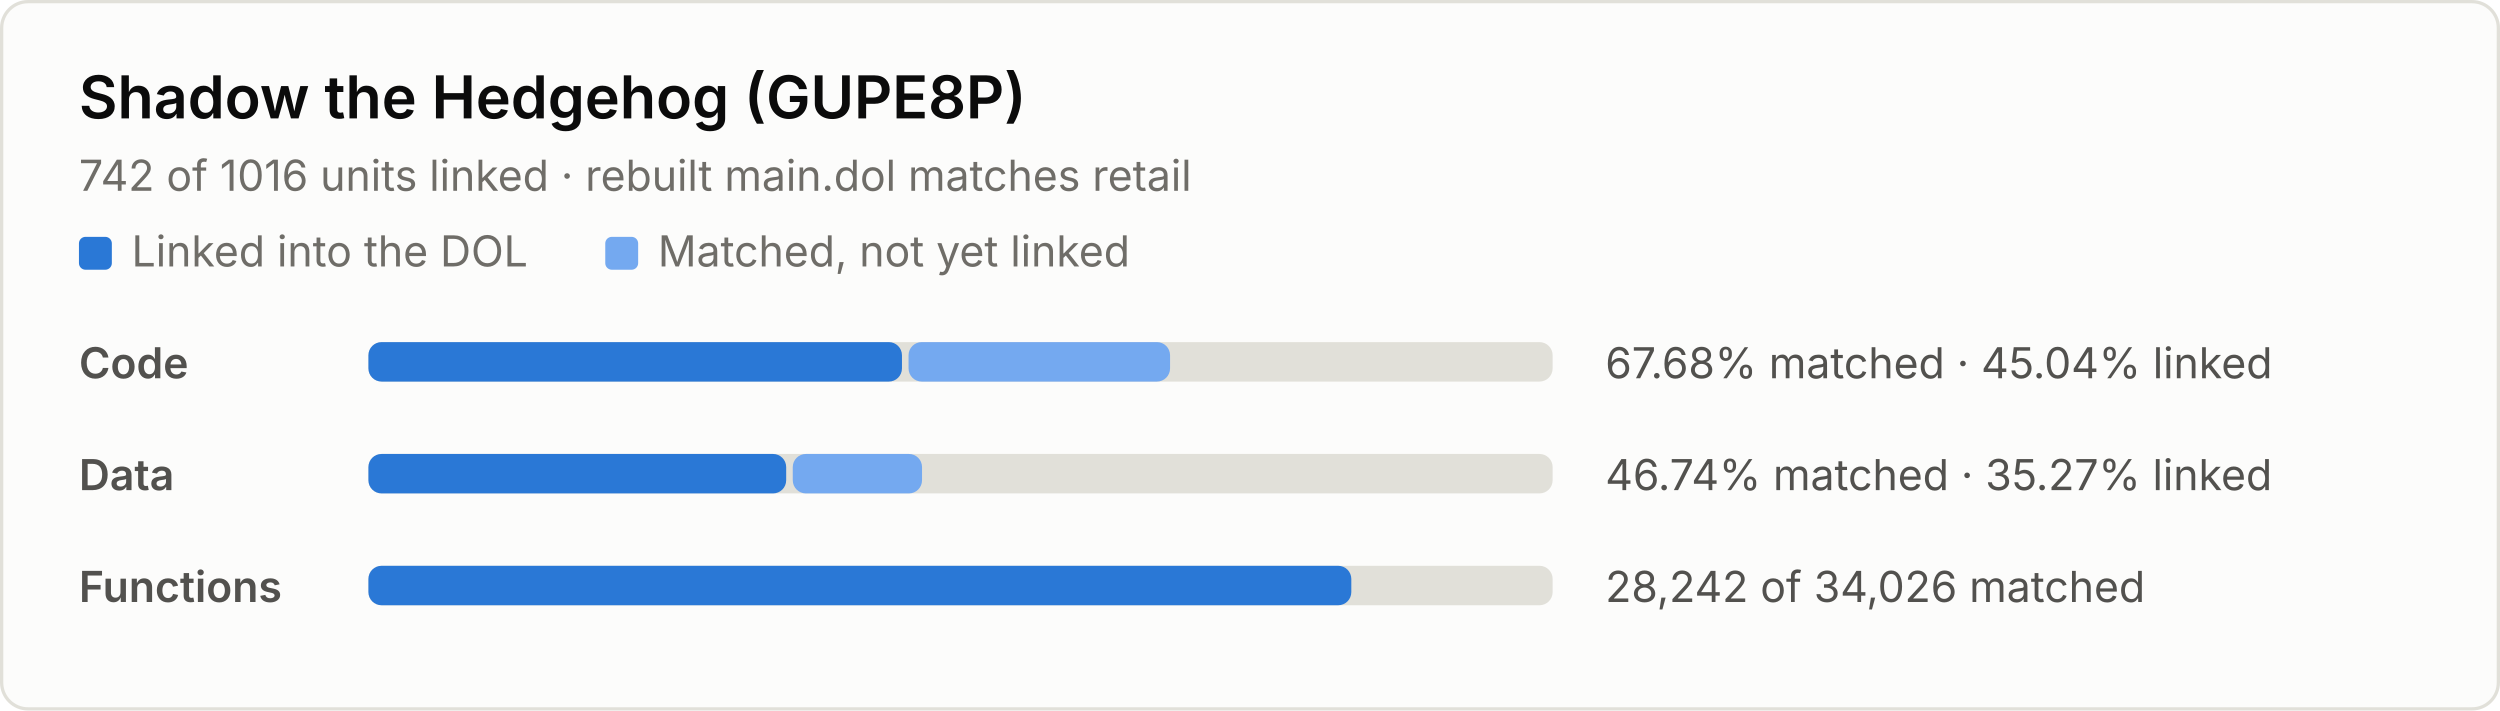
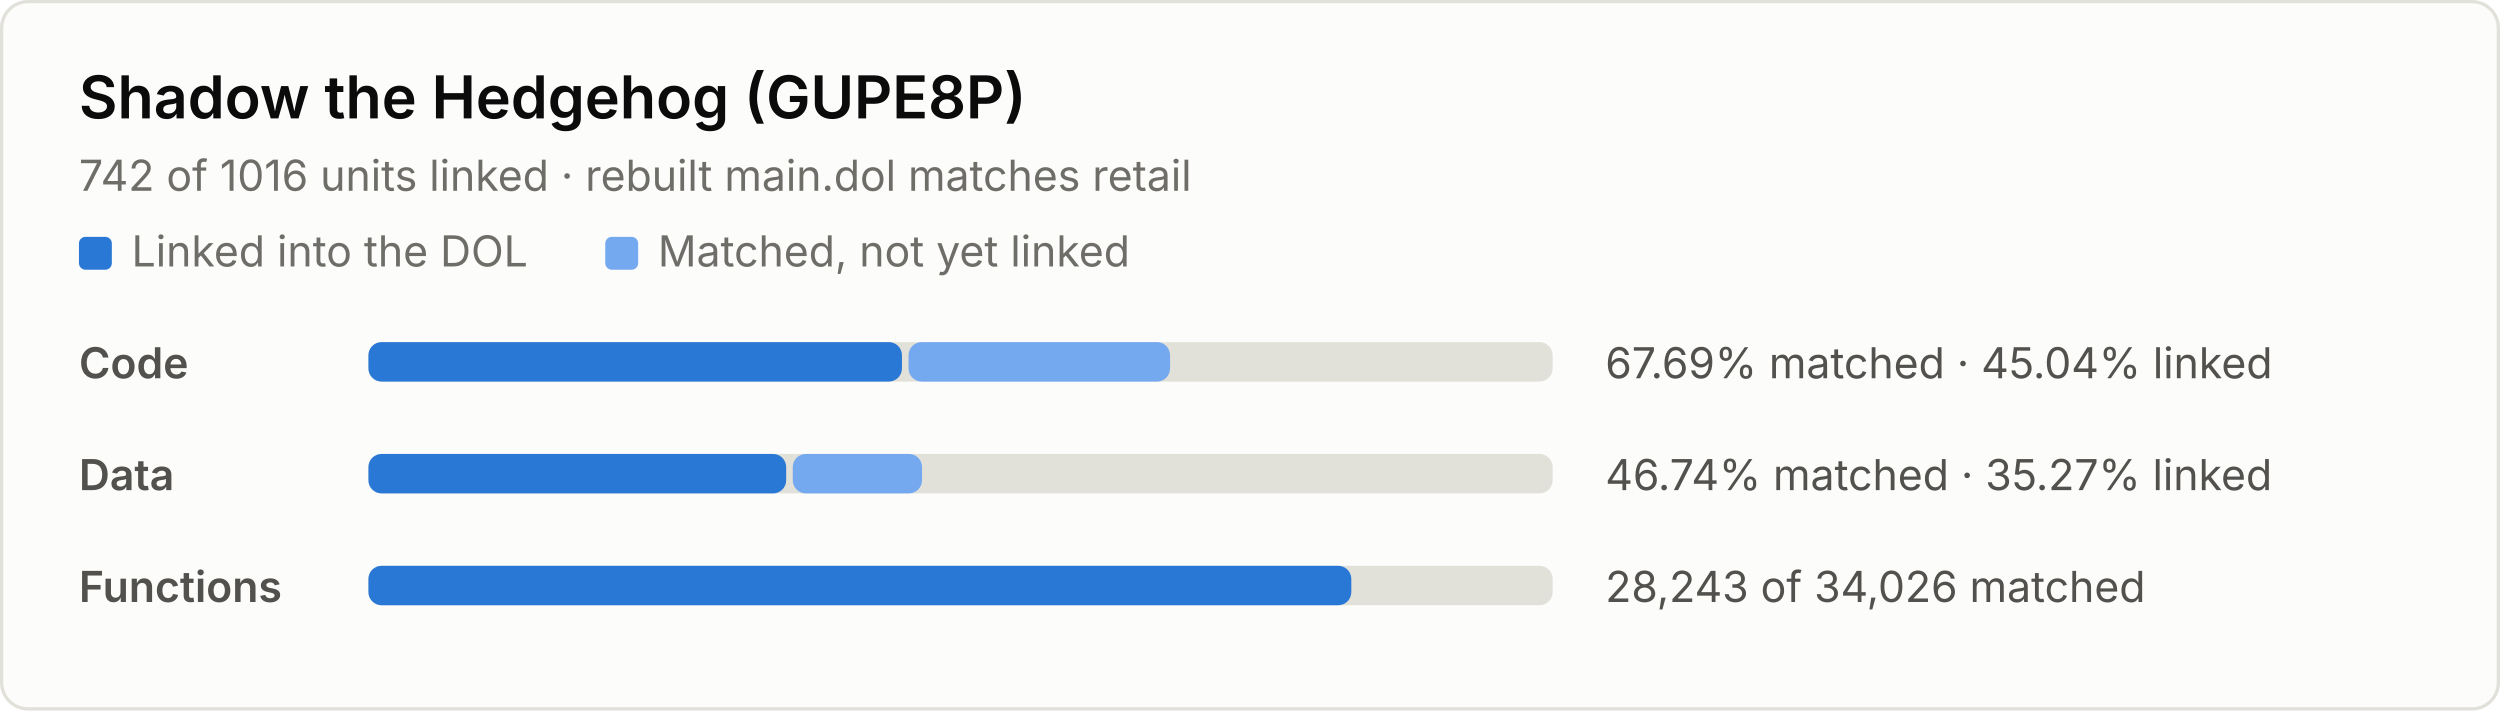
- <svg xmlns="http://www.w3.org/2000/svg" width="760" height="216" viewBox="0 0 760 216" role="img" aria-label="Decompilation progress: 67.68% of code matched, 45.04% linked">
+ <svg xmlns="http://www.w3.org/2000/svg" width="760" height="216" viewBox="0 0 760 216" role="img" aria-label="Decompilation progress: 67.69% of code matched, 45.04% linked">
  <style>
.bg { fill: #fcfcfb; stroke: #e1e0d9; }
.title { fill: #0b0b0b; font: 600 18px system-ui, -apple-system, "Segoe UI", sans-serif; }
.sub, .label, .nums, .key { font: 13px system-ui, -apple-system, "Segoe UI", sans-serif; }
.sub, .key { fill: #6f6d68; }
.label { fill: #52514e; font-weight: 600; }
.nums { fill: #52514e; font-variant-numeric: tabular-nums; }
.track { fill: #e1e0d9; }
.linked { fill: #2a78d6; }
.matched { fill: #74a9f0; }
@media (prefers-color-scheme: dark) {
  .bg { fill: #1a1a19; stroke: #2c2c2a; }
  .title { fill: #f0efec; }
  .sub, .key { fill: #9a988f; }
  .label, .nums { fill: #c3c2b7; }
  .track { fill: #2c2c2a; }
  .linked { fill: #4a94ec; }
  .matched { fill: #2260b0; }
}
</style>
  <rect class="bg" x="0.5" y="0.5" width="759" height="215" rx="8" />
  <text class="title" x="24" y="36">Shadow the Hedgehog (GUPE8P)</text>
  <text class="sub" x="24" y="58">742 of 1016 units linked · rebuilt main.dol matches retail</text>
  <rect class="linked" x="24" y="72" width="10" height="10" rx="2" />
  <text class="key" x="40" y="81">Linked into the DOL</text>
  <rect class="matched" x="184" y="72" width="10" height="10" rx="2" />
  <text class="key" x="200" y="81">Matched, not yet linked</text>
  <text class="label" x="24" y="115">Code</text>
  <rect class="track" x="112" y="104" width="360" height="12" rx="4" />
  <rect class="linked" x="112" y="104" width="162.2" height="12" rx="4" />
  <rect class="matched" x="276.2" y="104" width="79.5" height="12" rx="4" />
-   <text class="nums" x="488" y="115">67.68% matched · 45.04% linked</text>
+   <text class="nums" x="488" y="115">67.69% matched · 45.04% linked</text>
  <text class="label" x="24" y="149">Data</text>
  <rect class="track" x="112" y="138" width="360" height="12" rx="4" />
  <rect class="linked" x="112" y="138" width="127.0" height="12" rx="4" />
  <rect class="matched" x="241.0" y="138" width="39.3" height="12" rx="4" />
  <text class="nums" x="488" y="149">46.74% matched · 35.27% linked</text>
  <text class="label" x="24" y="183">Functions</text>
  <rect class="track" x="112" y="172" width="360" height="12" rx="4" />
  <rect class="linked" x="112" y="172" width="298.8" height="12" rx="4" />
-   <text class="nums" x="488" y="183">28,242 of 34,026 matched</text>
+   <text class="nums" x="488" y="183">28,243 of 34,026 matched</text>
</svg>
